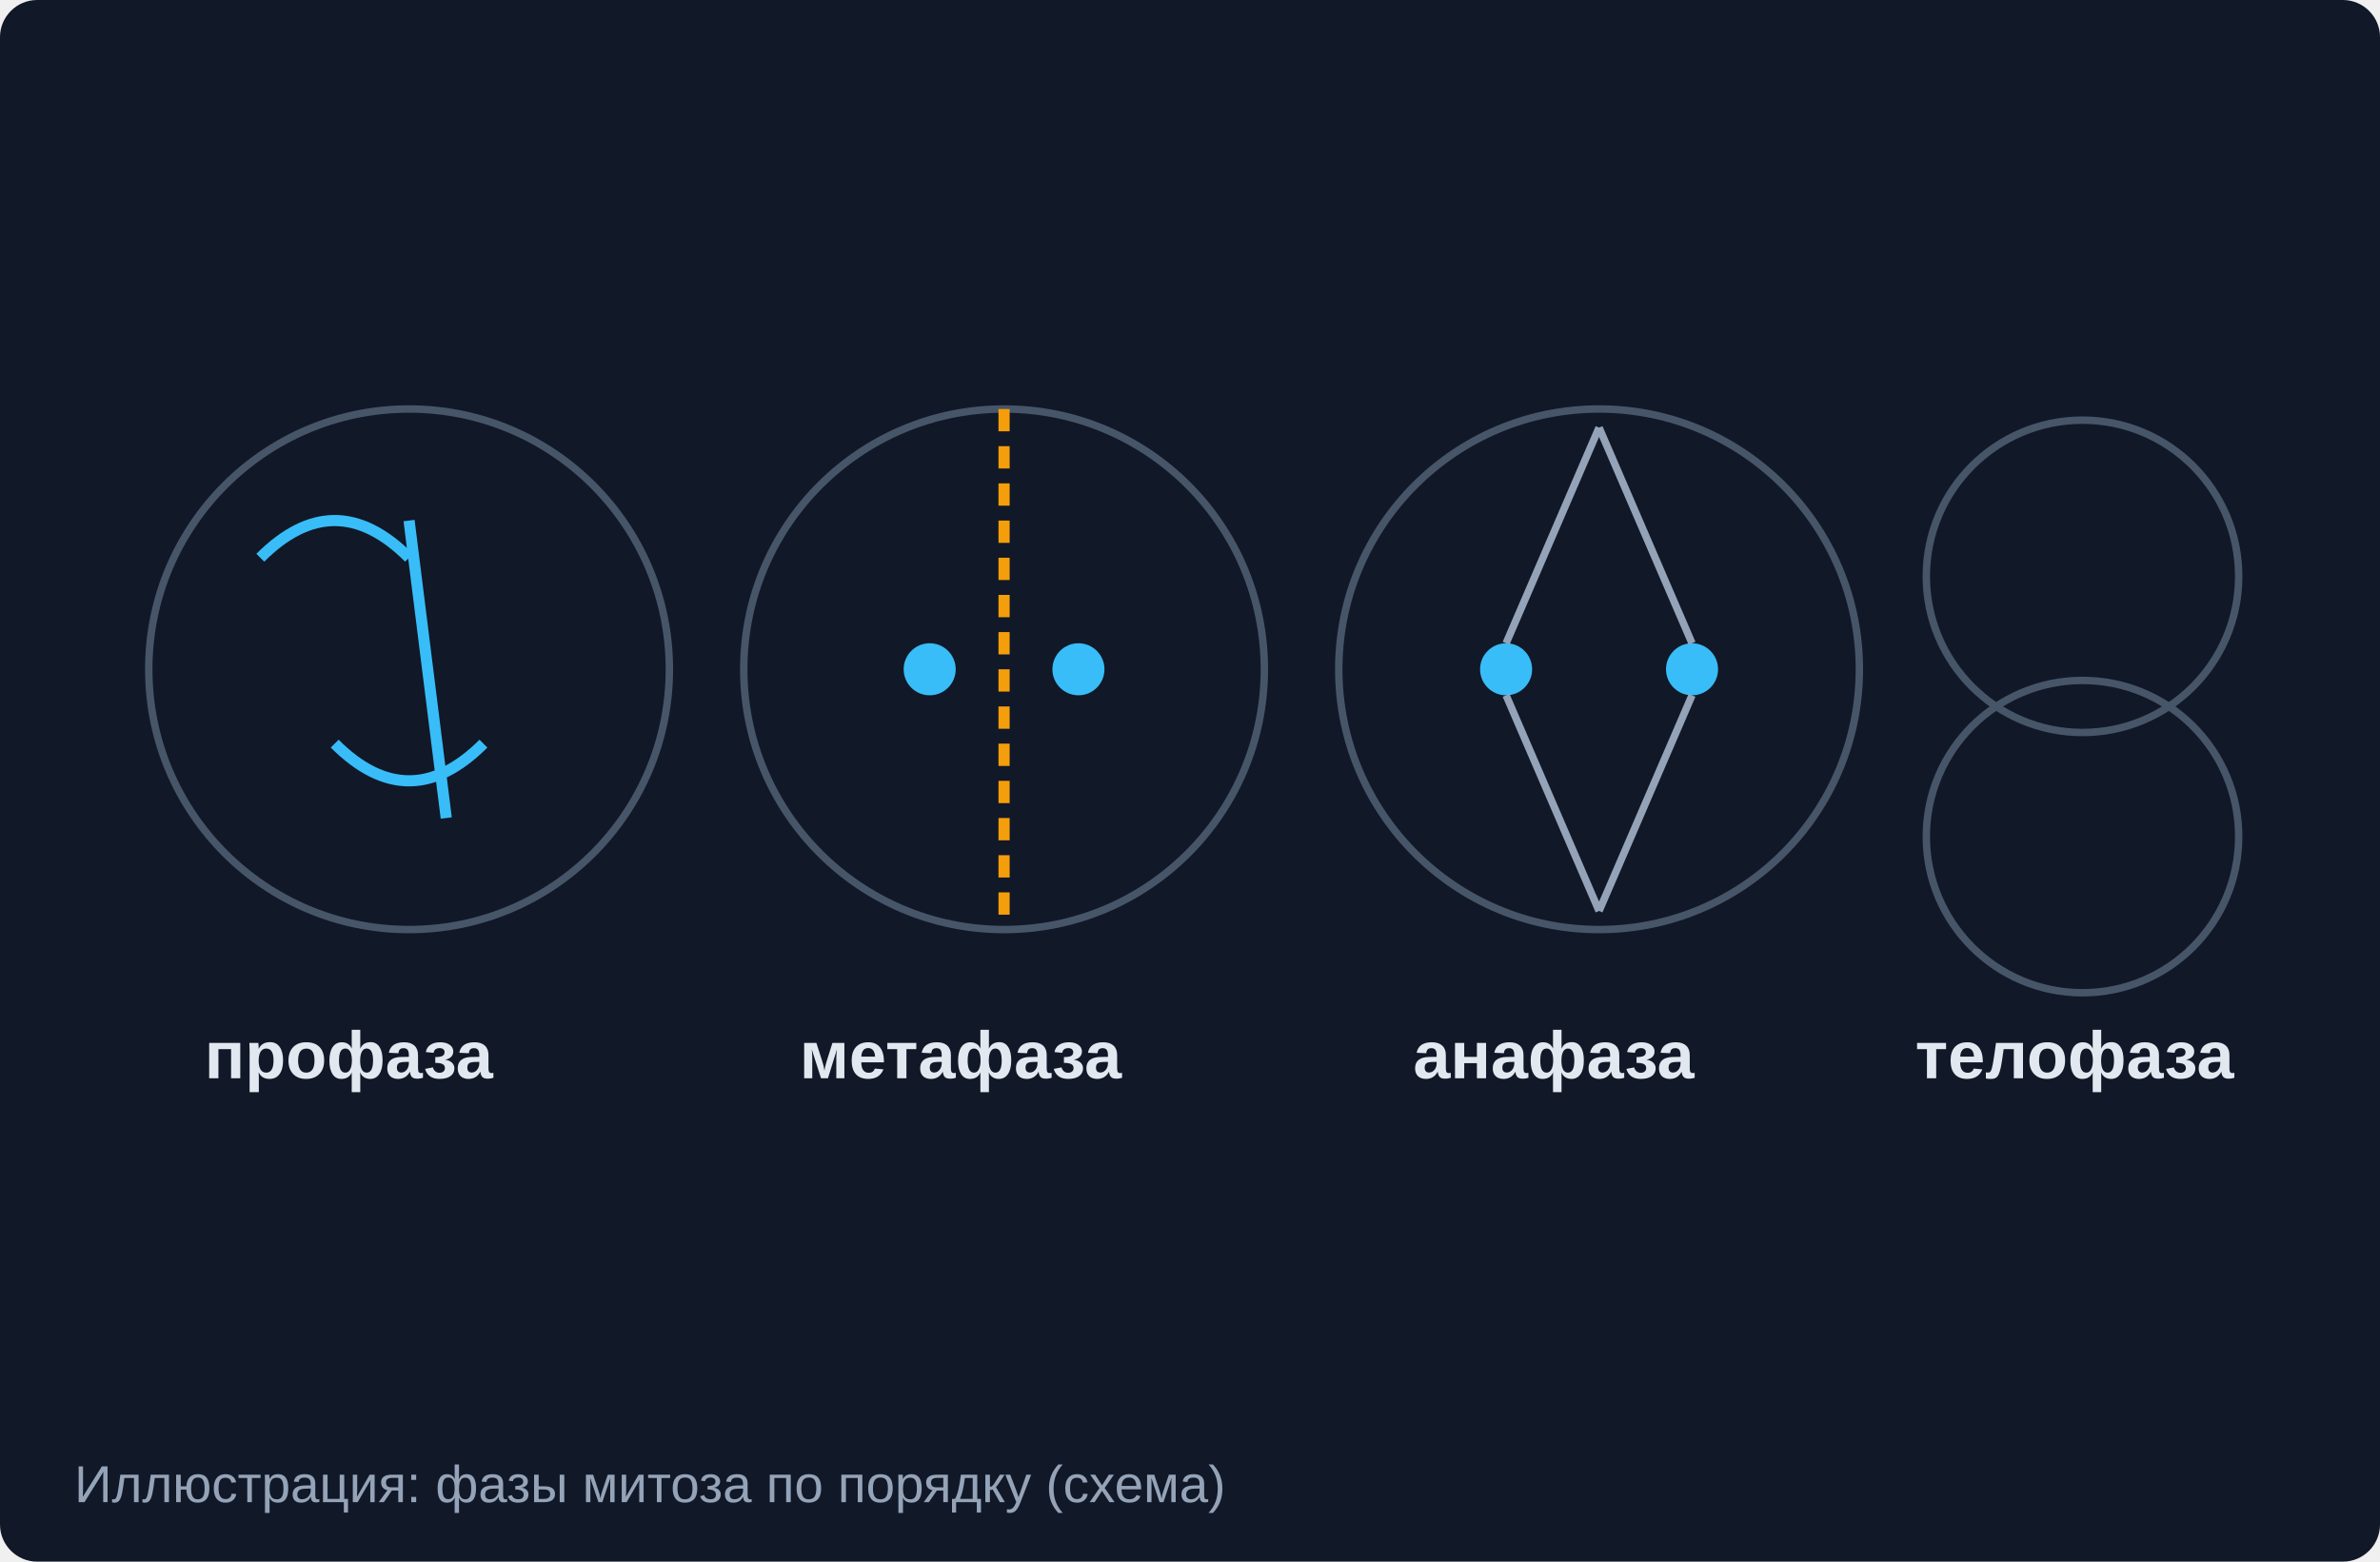
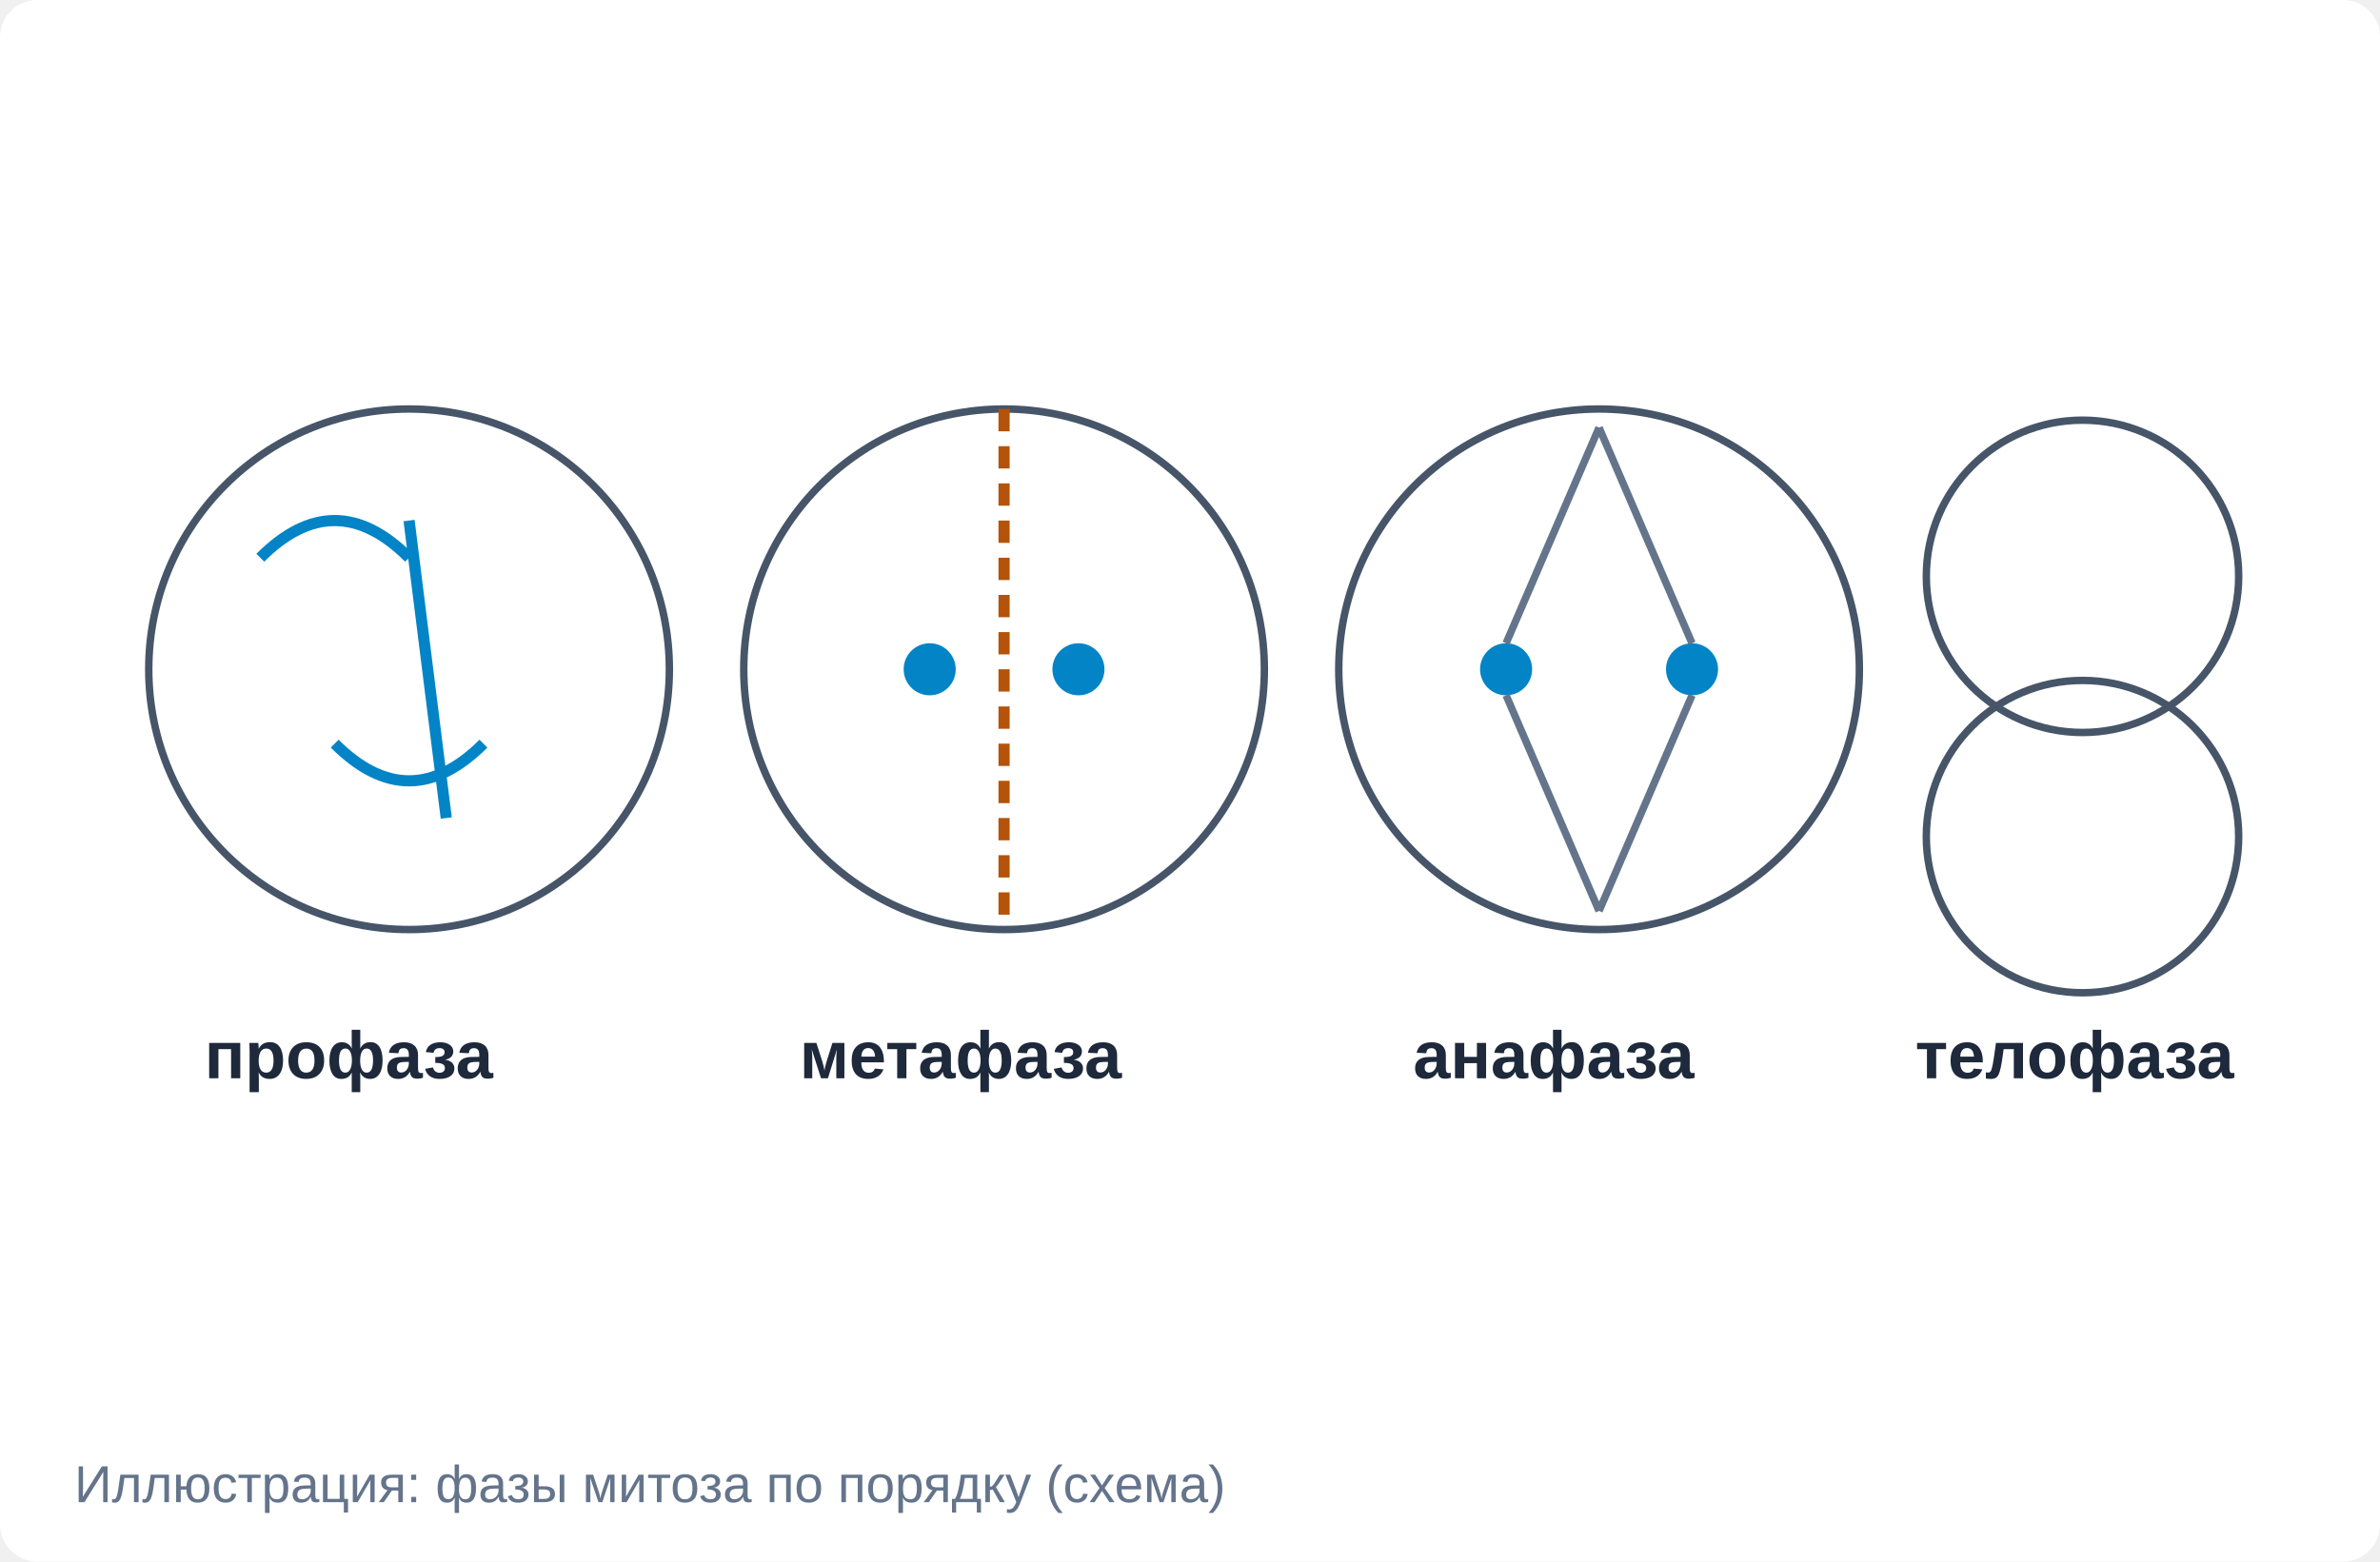
<svg xmlns="http://www.w3.org/2000/svg" viewBox="0 0 640 420" role="img" aria-labelledby="title desc">
-   <rect width="640" height="420" rx="10" fill="#111827" />
+   <rect width="640" height="420" rx="10" fill="#ffffff" />
  <circle cx="110" cy="180" r="70" fill="none" stroke="#475569" stroke-width="2" />
-   <path d="M70,150 q20,-20 40,0 M90,200 q20,20 40,0 M110,140 l10,80" stroke="#38bdf8" stroke-width="3" fill="none" />
-   <text x="55" y="290" font-family="Arial, sans-serif" font-size="18" font-weight="700" fill="#e2e8f0">профаза</text>
+   <path d="M70,150 q20,-20 40,0 M90,200 q20,20 40,0 M110,140 l10,80" stroke="#0284c7" stroke-width="3" fill="none" />
+   <text x="55" y="290" font-family="Arial, sans-serif" font-size="18" font-weight="700" fill="#1e293b">профаза</text>
  <circle cx="270" cy="180" r="70" fill="none" stroke="#475569" stroke-width="2" />
-   <path d="M270,110 L270,250" stroke="#f59e0b" stroke-width="3" stroke-dasharray="6 4" />
-   <circle cx="250" cy="180" r="7" fill="#38bdf8" />
-   <circle cx="290" cy="180" r="7" fill="#38bdf8" />
-   <text x="215" y="290" font-family="Arial, sans-serif" font-size="18" font-weight="700" fill="#e2e8f0">метафаза</text>
+   <path d="M270,110 L270,250" stroke="#b45309" stroke-width="3" stroke-dasharray="6 4" />
+   <circle cx="250" cy="180" r="7" fill="#0284c7" />
+   <circle cx="290" cy="180" r="7" fill="#0284c7" />
+   <text x="215" y="290" font-family="Arial, sans-serif" font-size="18" font-weight="700" fill="#1e293b">метафаза</text>
  <circle cx="430" cy="180" r="70" fill="none" stroke="#475569" stroke-width="2" />
-   <circle cx="405" cy="180" r="7" fill="#38bdf8" />
-   <circle cx="455" cy="180" r="7" fill="#38bdf8" />
-   <path d="M430,115 L405,173 M430,115 L455,173 M430,245 L405,187 M430,245 L455,187" stroke="#94a3b8" stroke-width="2" />
-   <text x="380" y="290" font-family="Arial, sans-serif" font-size="18" font-weight="700" fill="#e2e8f0">анафаза</text>
+   <circle cx="405" cy="180" r="7" fill="#0284c7" />
+   <circle cx="455" cy="180" r="7" fill="#0284c7" />
+   <path d="M430,115 L405,173 M430,115 L455,173 M430,245 L405,187 M430,245 L455,187" stroke="#64748b" stroke-width="2" />
+   <text x="380" y="290" font-family="Arial, sans-serif" font-size="18" font-weight="700" fill="#1e293b">анафаза</text>
  <circle cx="560" cy="155" r="42" fill="none" stroke="#475569" stroke-width="2" />
  <circle cx="560" cy="225" r="42" fill="none" stroke="#475569" stroke-width="2" />
-   <text x="515" y="290" font-family="Arial, sans-serif" font-size="18" font-weight="700" fill="#e2e8f0">телофаза</text>
-   <text x="20" y="404" font-family="Arial, sans-serif" font-size="14" fill="#94a3b8">Иллюстрация: фазы митоза по порядку (схема)</text>
+   <text x="515" y="290" font-family="Arial, sans-serif" font-size="18" font-weight="700" fill="#1e293b">телофаза</text>
+   <text x="20" y="404" font-family="Arial, sans-serif" font-size="14" fill="#64748b">Иллюстрация: фазы митоза по порядку (схема)</text>
</svg>
